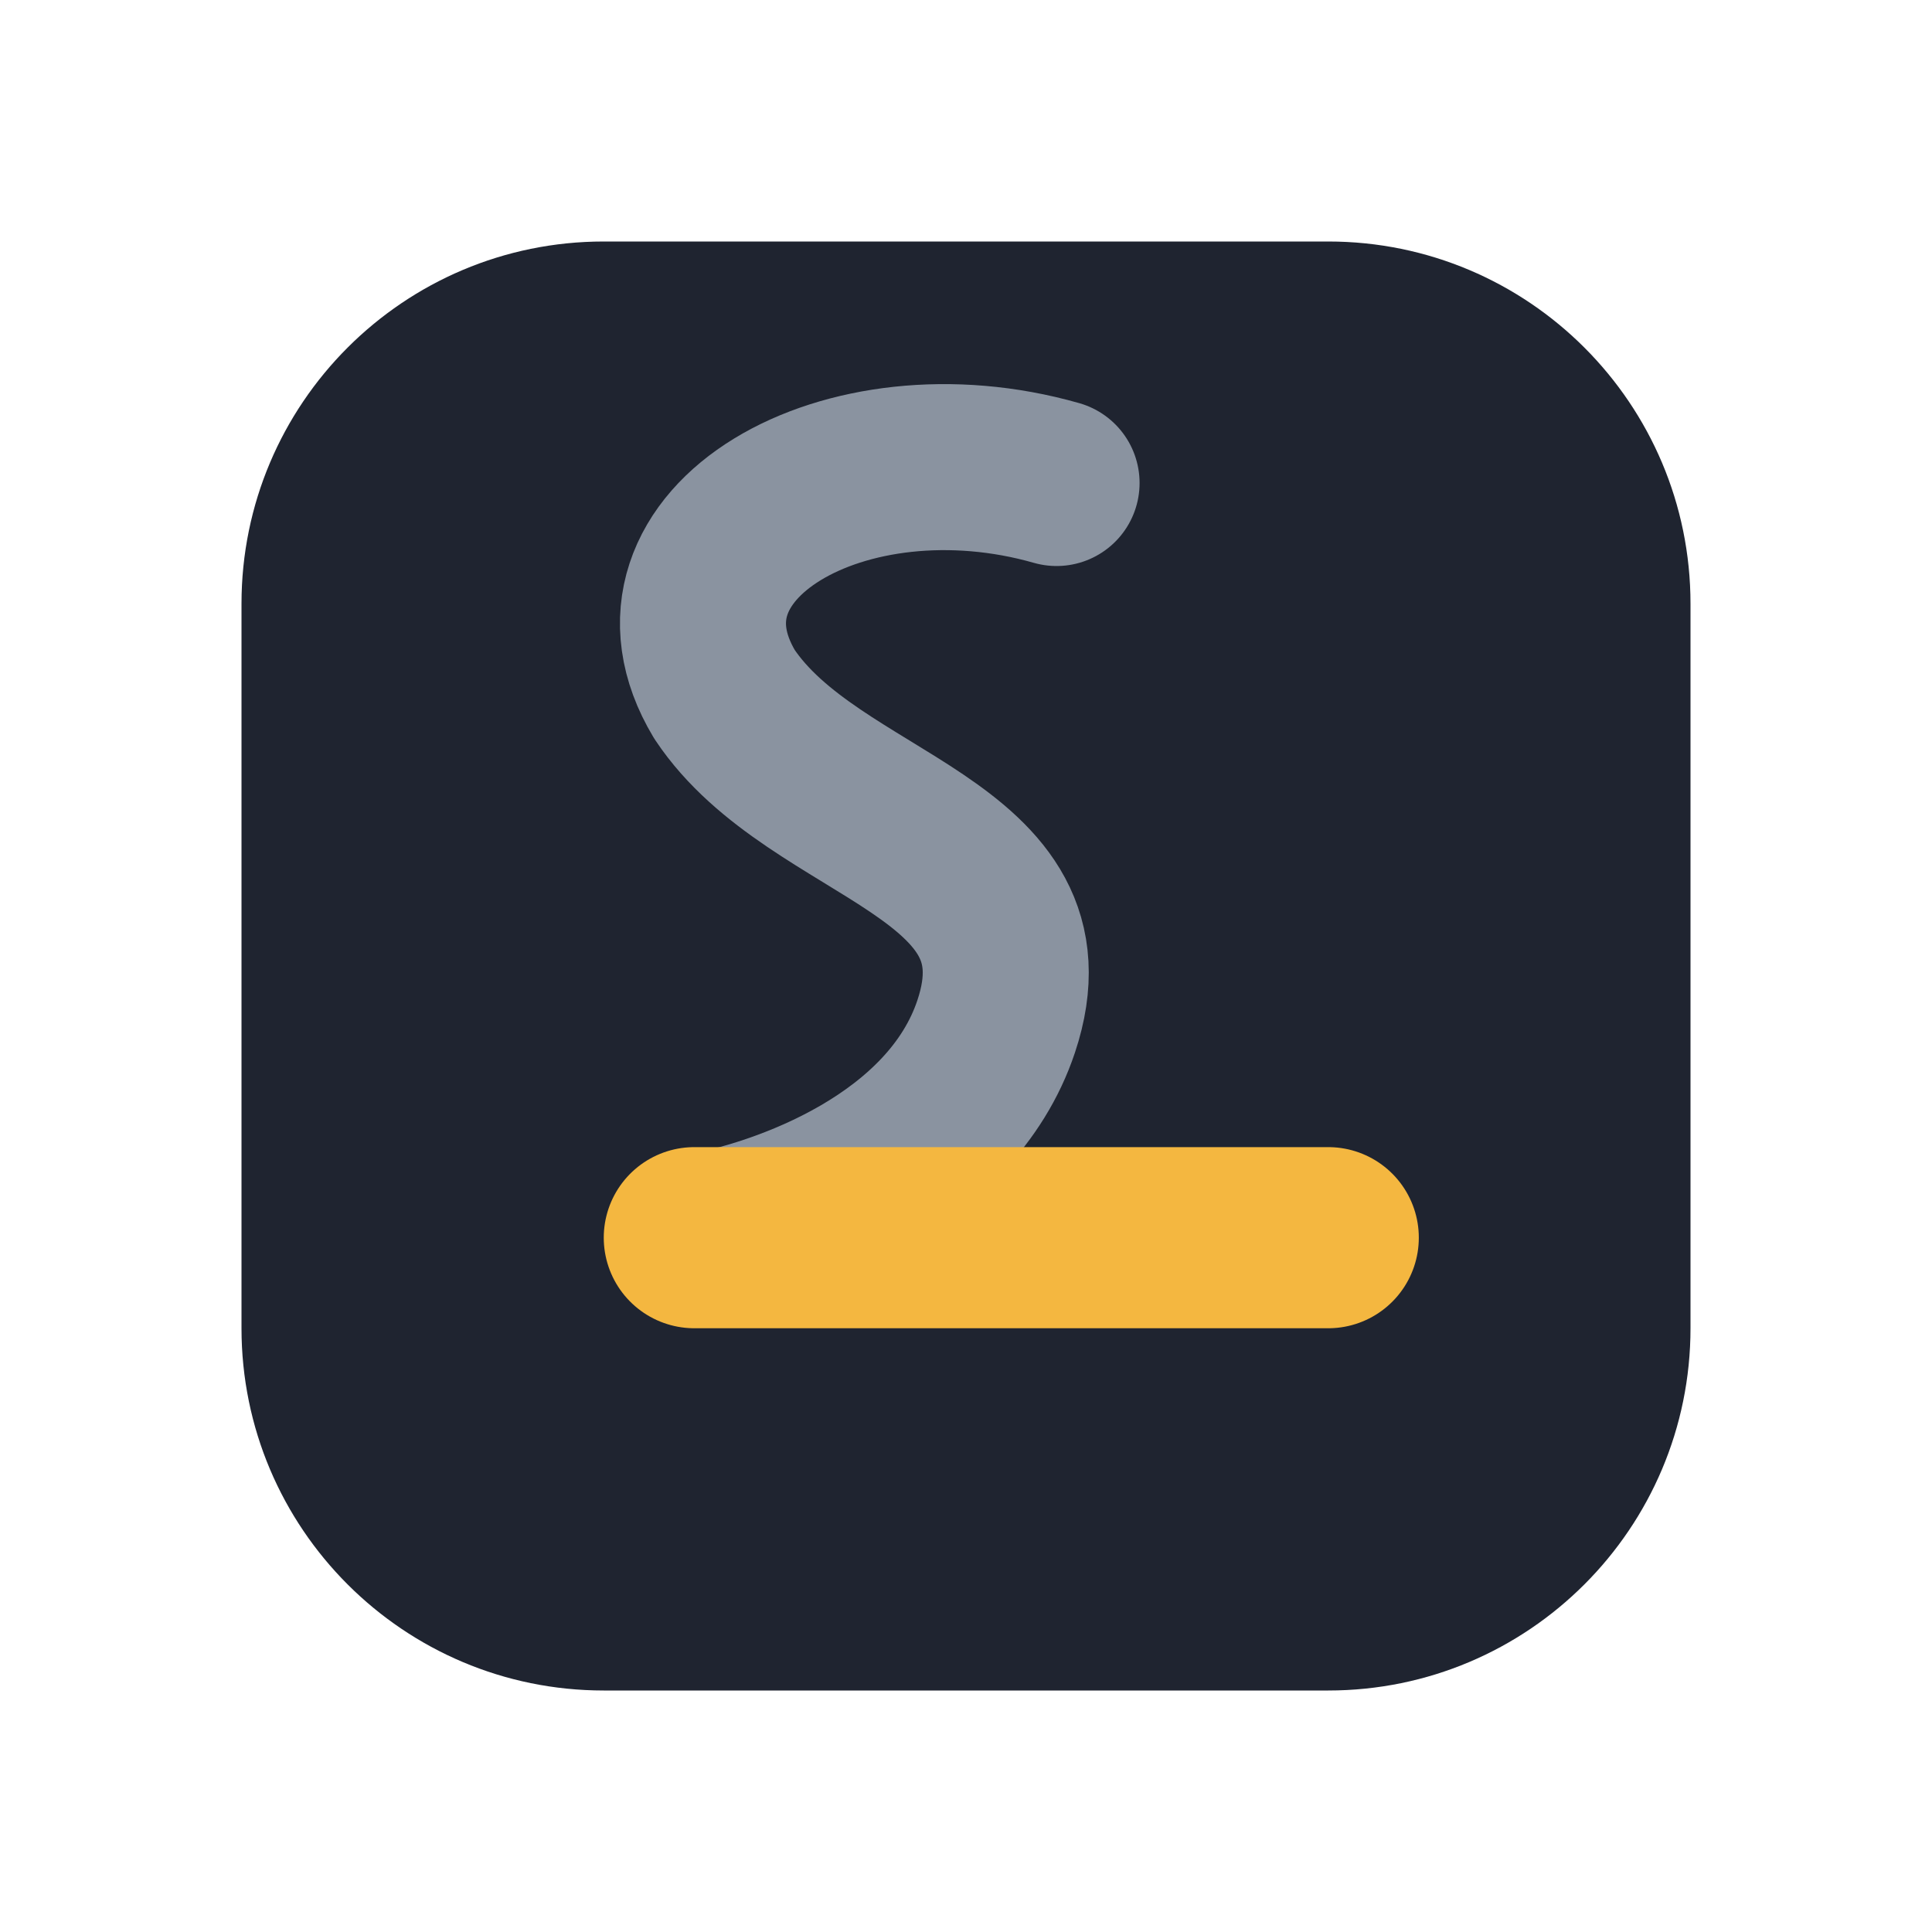
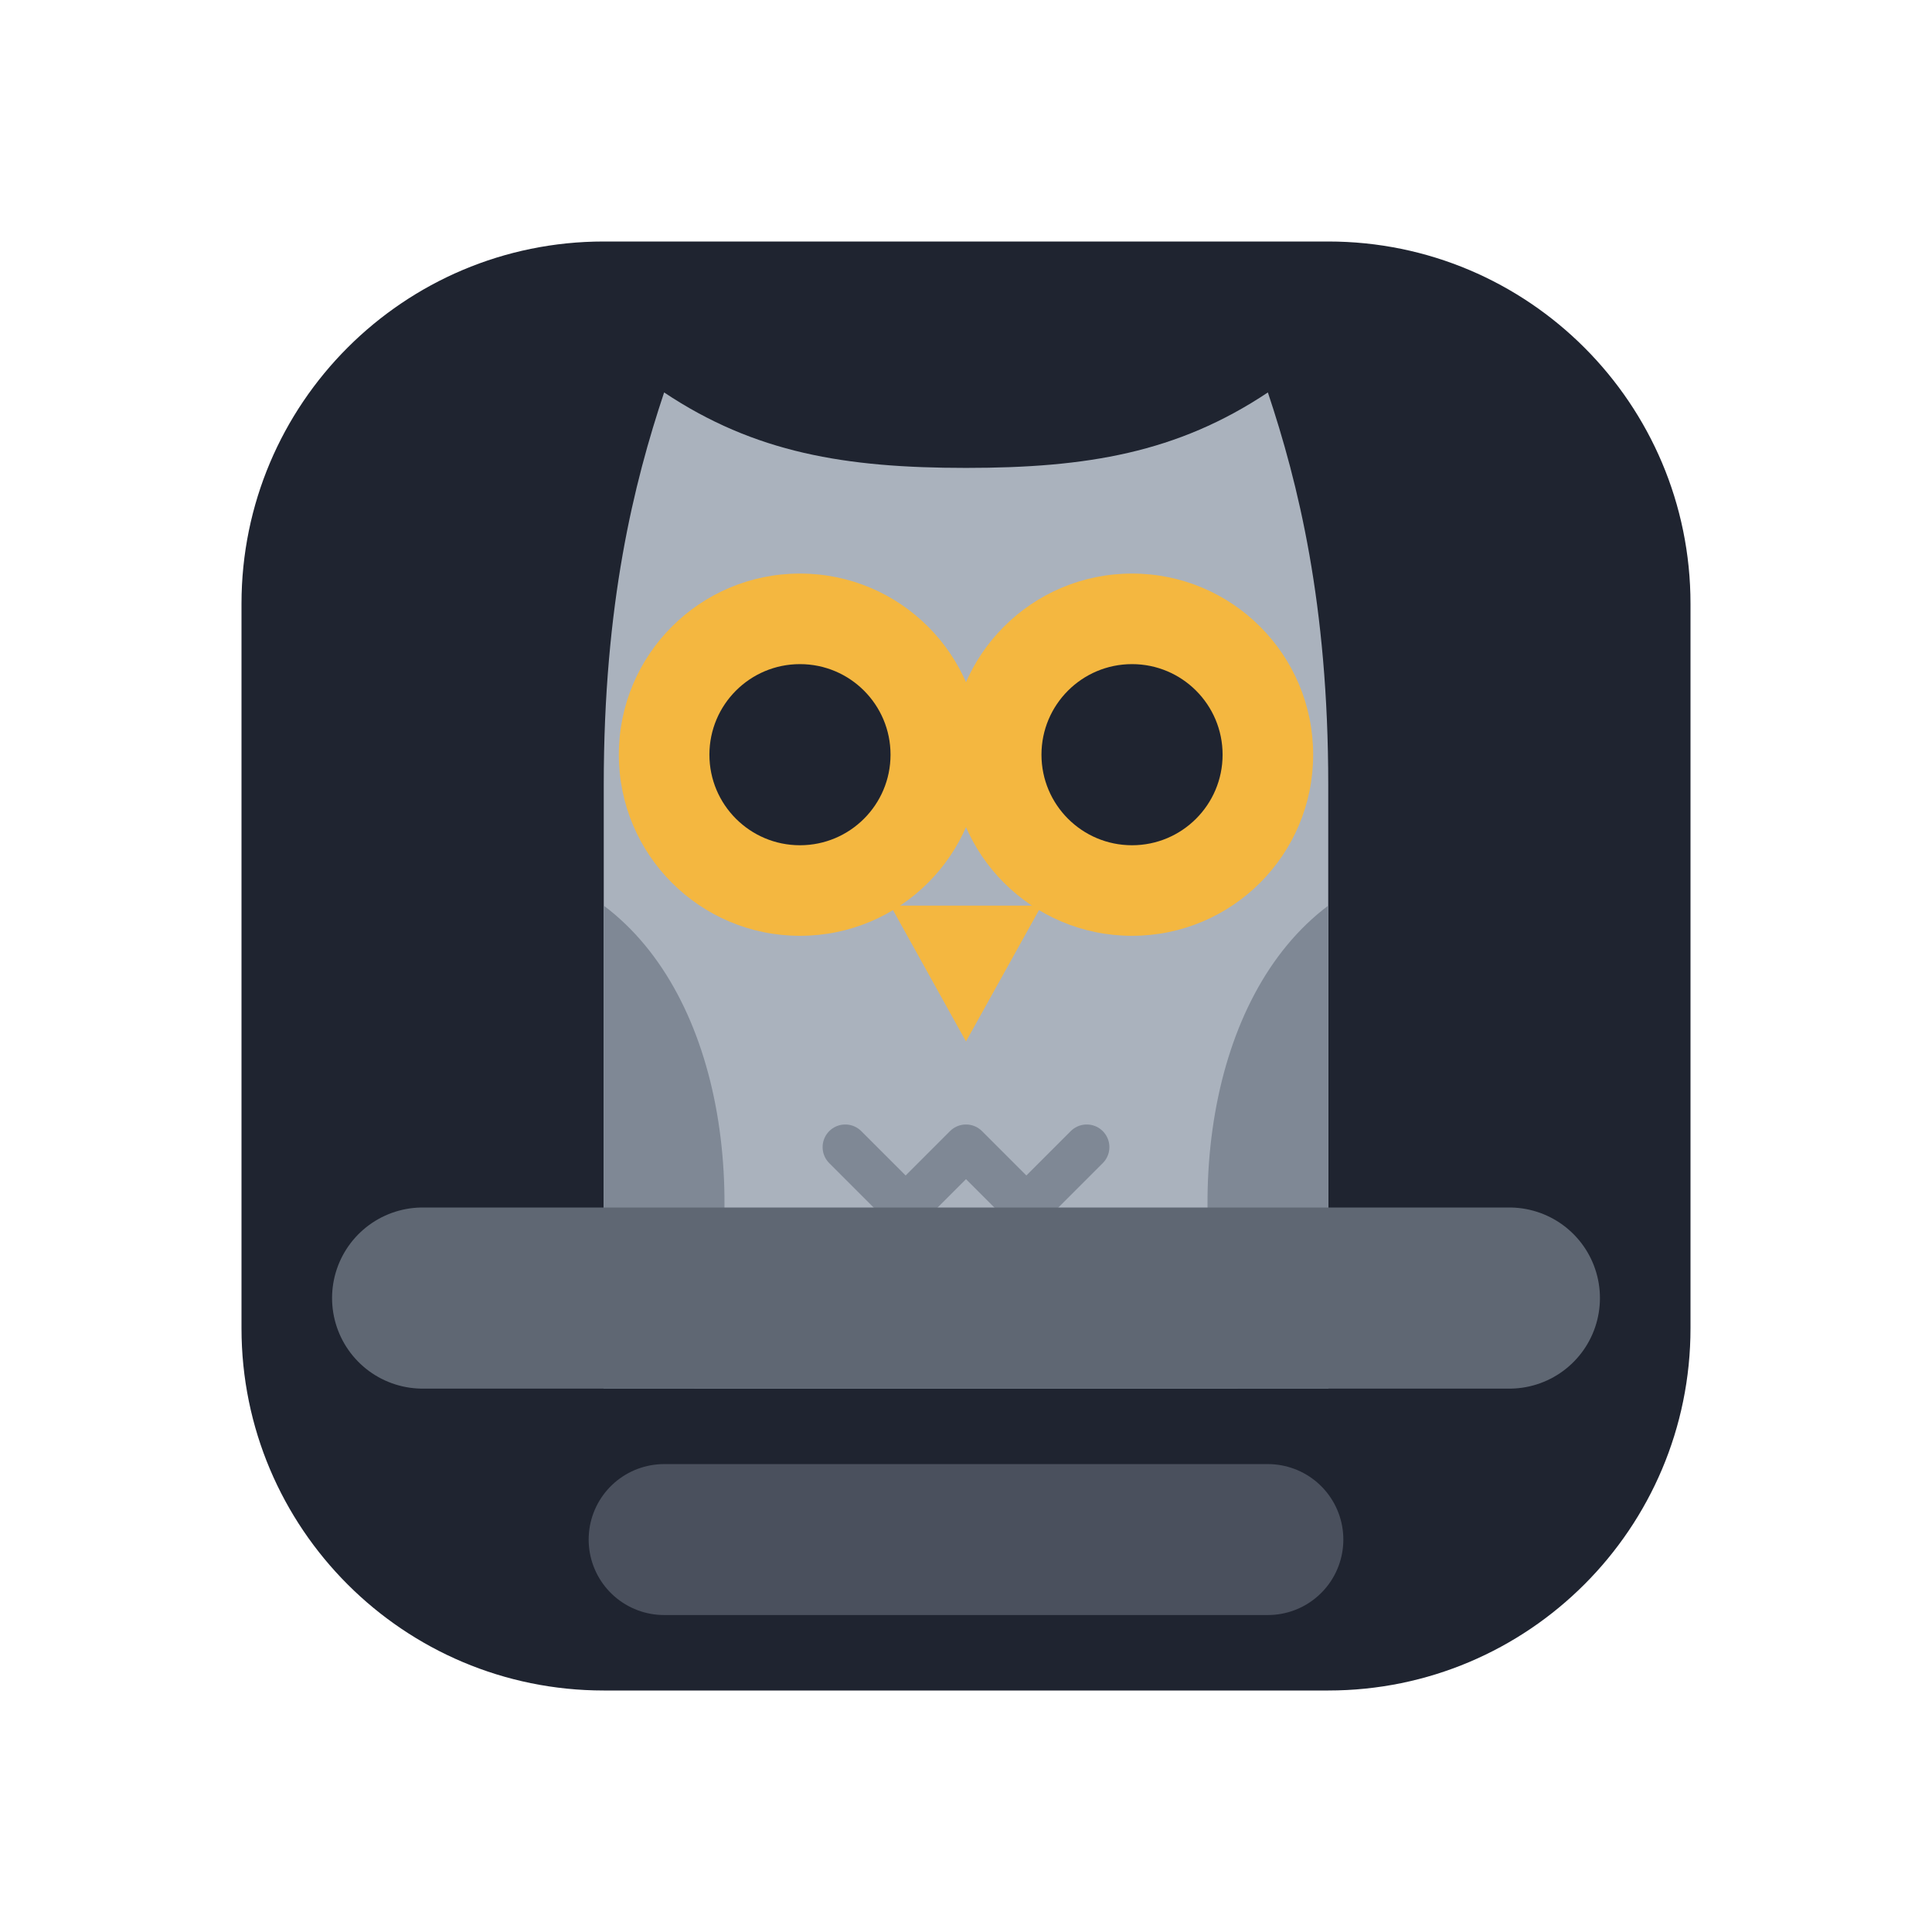
<svg xmlns="http://www.w3.org/2000/svg" viewBox="0 0 128 128" width="128" height="128">
-   <rect id="base" x="16" y="16" width="96" height="96" rx="24" fill="#1f2430" />
-   <path id="voluta" d="M70 32 C 56 28, 42 36, 48 46 C 54 55, 70 56, 66 68 C 63 77, 52 81, 46 82" fill="none" stroke="#8a93a0" stroke-width="11" stroke-linecap="round" stroke-linejoin="round" />
-   <path id="linea-clara" d="M46 82 H 88" fill="none" stroke="#f4b740" stroke-width="12" stroke-linecap="round" />
+   <rect x="16" y="16" width="96" height="96" rx="24" fill="#1f2430" />
+   <path d="M40 92 V 52 C 40 40, 42 32, 44 26 C 50 30, 56 31, 64 31 C 72 31, 78 30, 84 26 C 86 32, 88 40, 88 52 V 92 Z" fill="#aab2bd" />
+   <path d="M40 60 C 48 66, 50 80, 46 92 H 40 Z" fill="#7f8895" />
+   <path d="M88 60 C 80 66, 78 80, 82 92 H 88 Z" fill="#7f8895" />
+   <circle cx="53" cy="50" r="12" fill="#f4b740" />
+   <circle cx="75" cy="50" r="12" fill="#f4b740" />
+   <circle cx="53" cy="50" r="6" fill="#1f2430" />
+   <circle cx="75" cy="50" r="6" fill="#1f2430" />
+   <path d="M59 60 H 69 L 64 69 Z" fill="#f4b740" />
+   <path d="M56 76 L 60 80 L 64 76 L 68 80 L 72 76" fill="none" stroke="#7f8895" stroke-width="3" stroke-linecap="round" stroke-linejoin="round" />
+   <path d="M28 86 H 100" fill="none" stroke="#5f6773" stroke-width="12" stroke-linecap="round" />
+   <path d="M44 102 H 84" fill="none" stroke="#4a505d" stroke-width="10" stroke-linecap="round" />
</svg>
